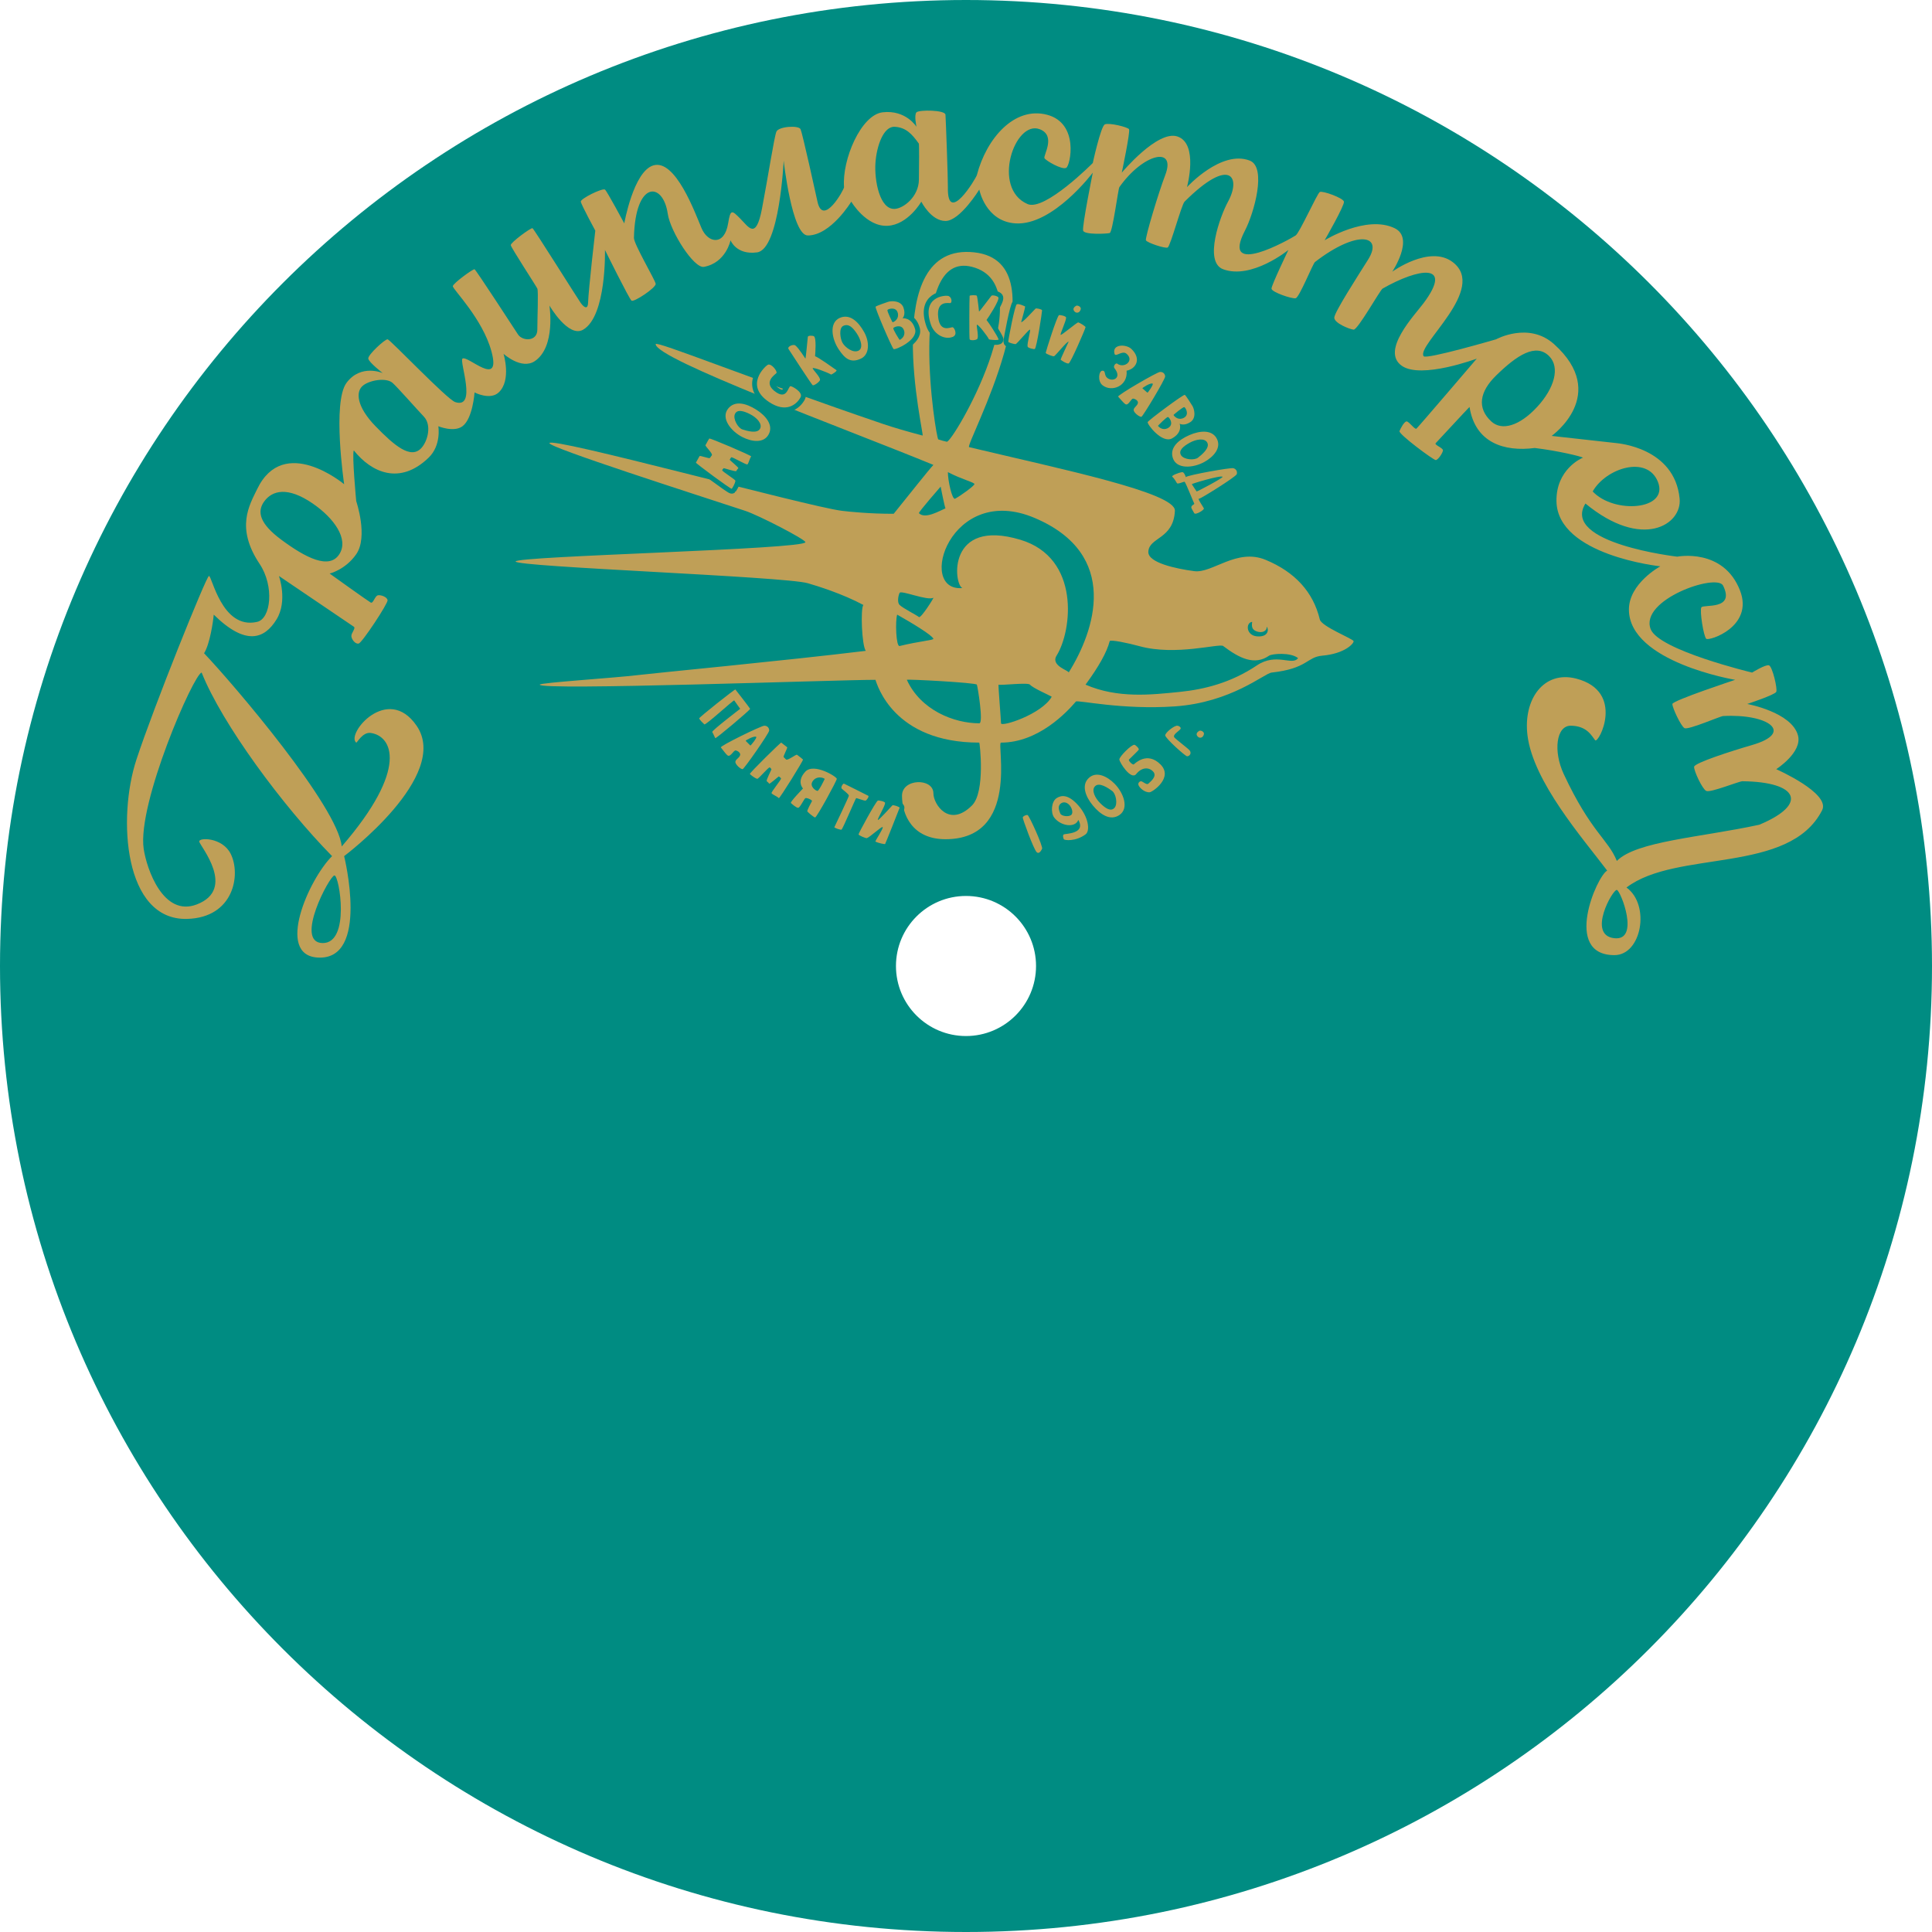
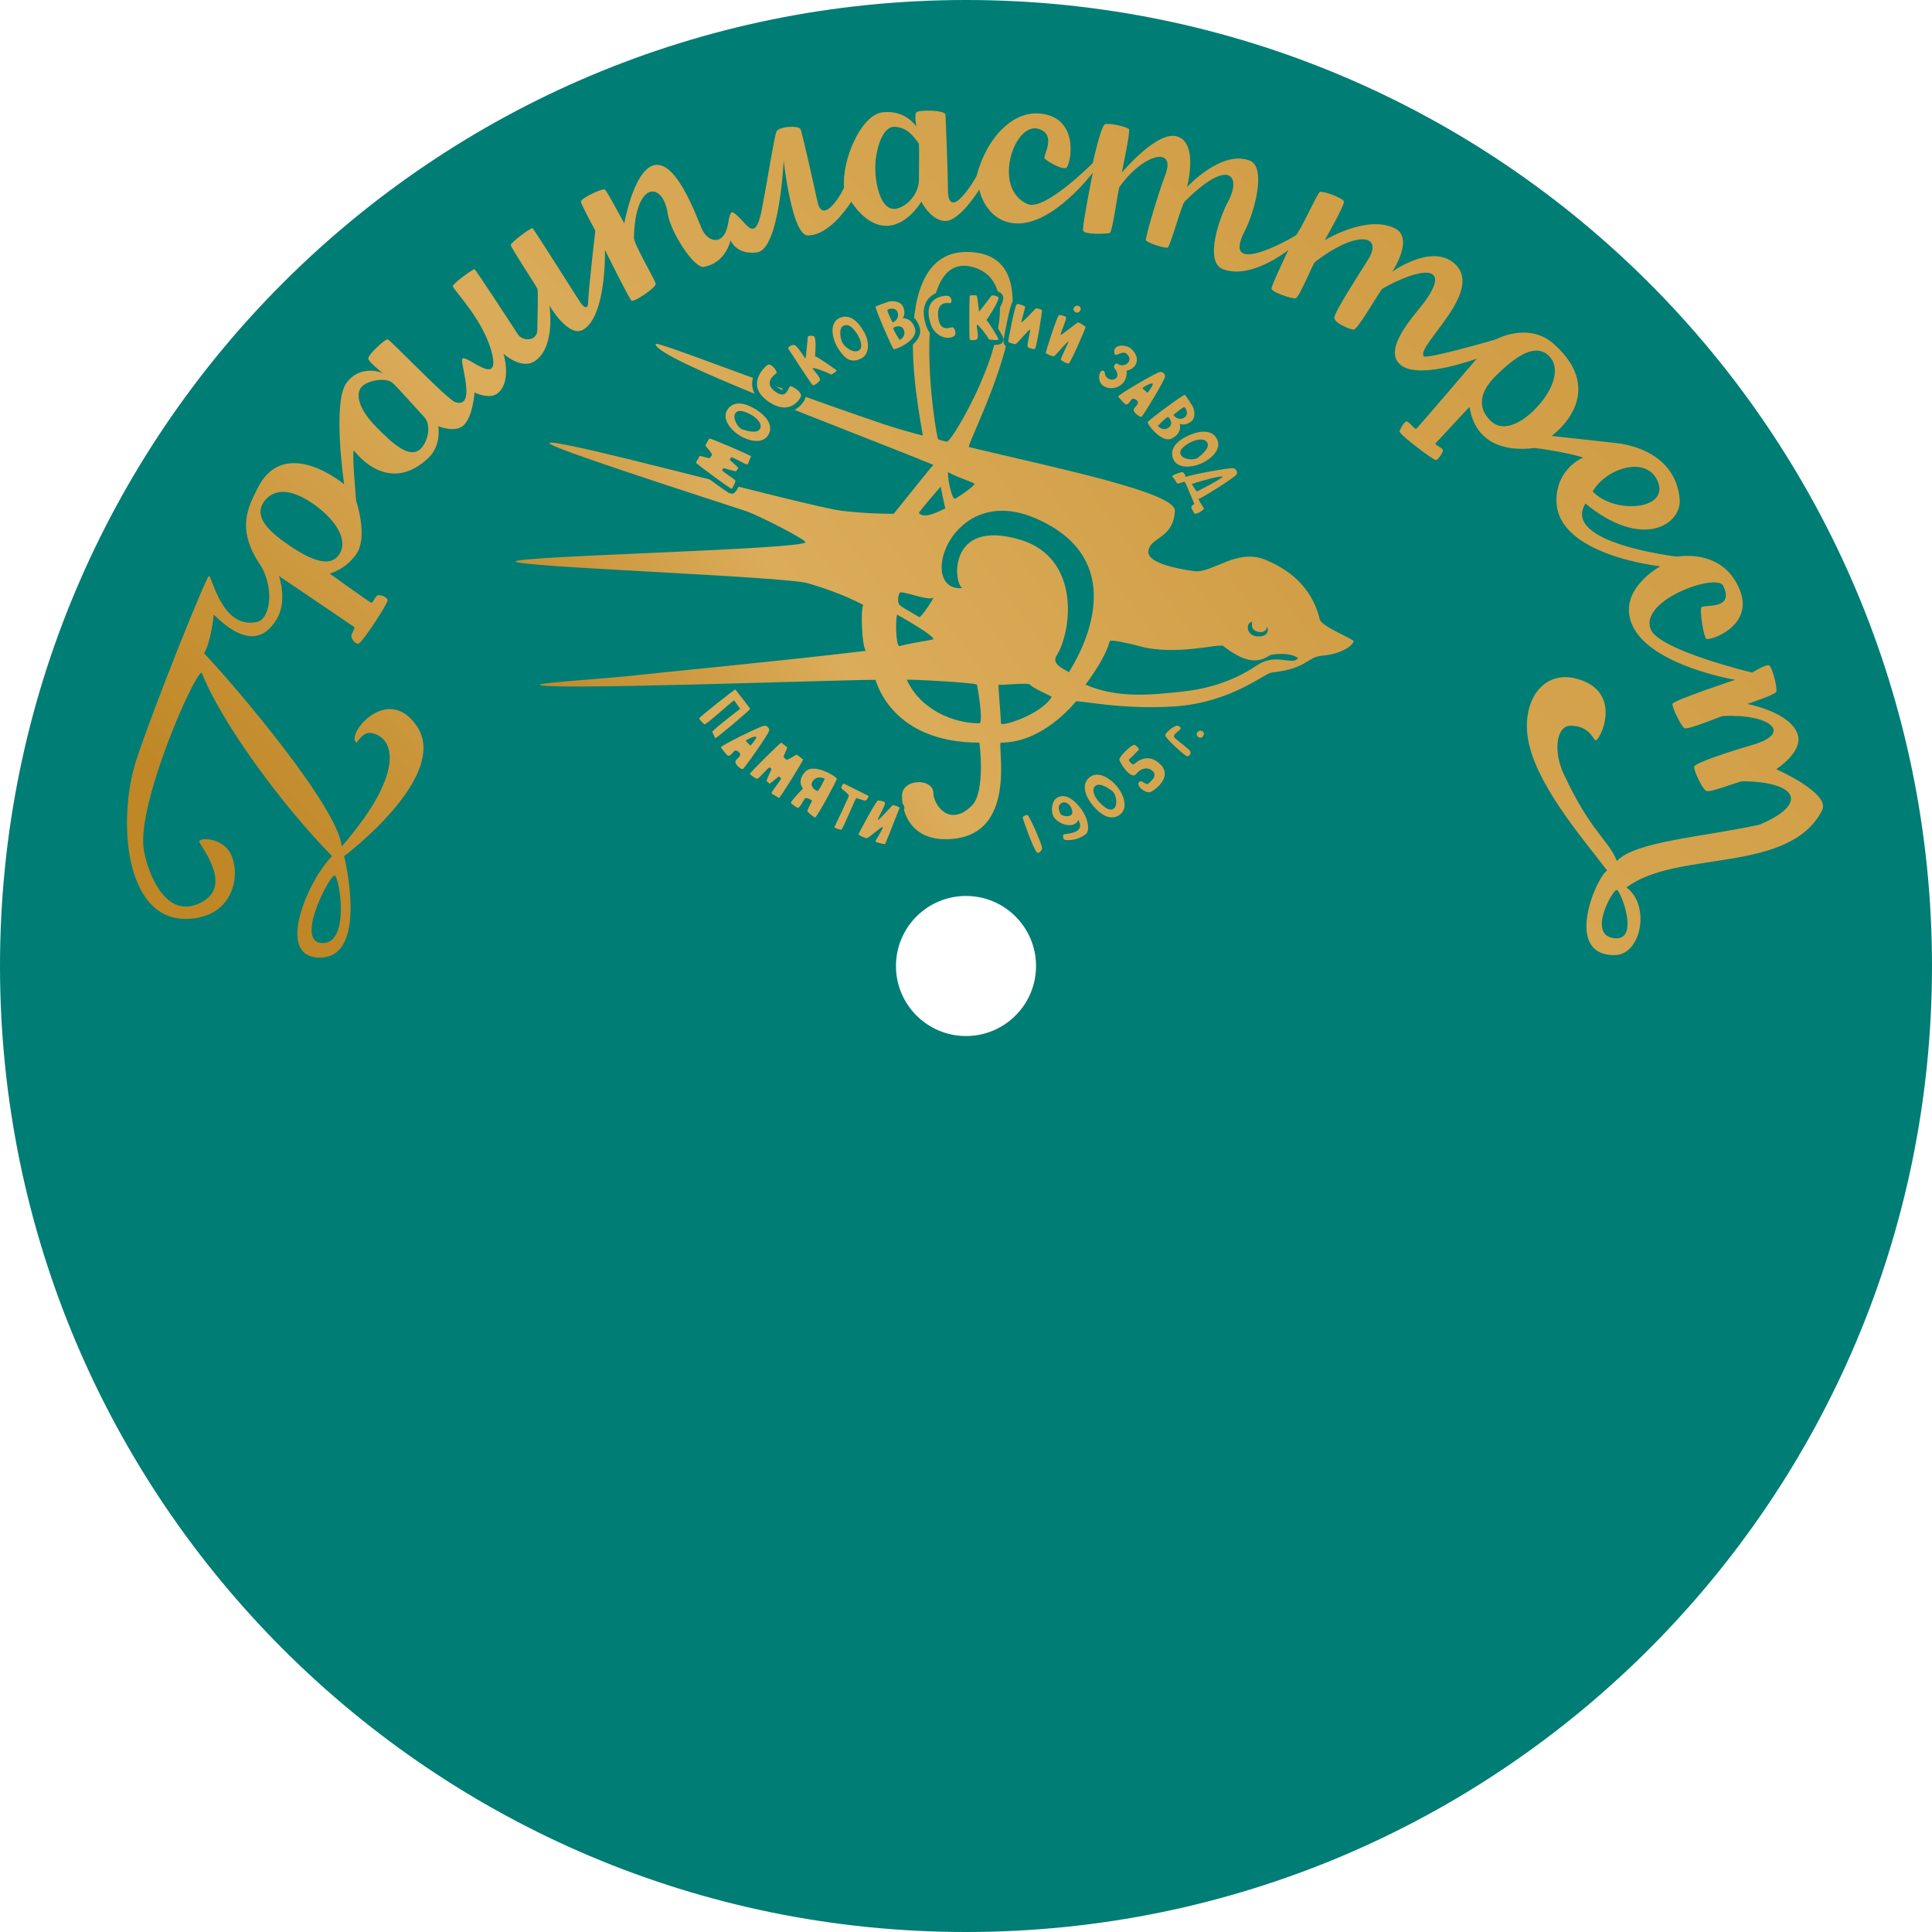
<svg xmlns="http://www.w3.org/2000/svg" viewBox="0 0 800 800">
  <defs>
-     <style>.cls-1 { fill: #008c82; } .cls-1, .cls-2, .cls-3 { fill-rule: evenodd; } .cls-2, .cls-3 { fill: #bf9f57; } .cls-3 { stroke-width: 4px; paint-order: stroke; stroke: #008c82; }</style>
+     <style>.cls-1 { fill: #007d75; } .cls-1, .cls-2, .cls-3 { fill-rule: evenodd; } .cls-2 { fill: url(#gold); } .cls-3 { fill: url(#gold_s); stroke-width: 4px; paint-order: stroke; stroke: #007d75; }</style>
+     <linearGradient id="gold" x1="0%" y1="75%" x2="100%" y2="25%">
+       <stop offset="0%" stop-color="#bf8726" />
+       <stop offset="33%" stop-color="#dbac5a" />
+       <stop offset="100%" stop-color="#ce9a40" />
+     </linearGradient>
+     <linearGradient id="gold_s" x1="-100%" y1="75%" x2="200%" y2="25%">
+       <stop offset="0%" stop-color="#bf8726" />
+       <stop offset="33%" stop-color="#dbac5a" />
+       <stop offset="100%" stop-color="#ce9a40" />
+     </linearGradient>
  </defs>
  <path id="background_aqua" class="cls-1" d="M400,0C620.914,0,800,179.086,800,400S620.914,800,400,800,0,620.914,0,400,179.086,0,400,0Zm0,371a29,29,0,1,1-29,29A29,29,0,0,1,400,371Z" />
  <path id="trademark" class="cls-2" d="M147.500,307.500 C143.134,303.995 160.466,283.020 172.500,300.500 C186.808,321.283 142.500,354.500 142.500,354.500 C142.500,354.500 153.259,397.856 131.500,396.500 C114.018,395.410 127.830,364.150 137.500,354.500 C117.140,333.817 91.902,299.667 83.500,278.500 C80.268,278.985 56.726,332.777 59.500,351.500 C60.727,359.781 67.595,379.858 81.500,374.500 C98.047,368.124 82.823,350.277 82.500,348.500 C82.177,346.723 92.033,346.648 95.500,353.500 C99.876,362.150 96.810,379.971 77.500,380.500 C51.279,381.218 48.576,338.616 56.500,314.500 C63.730,292.495 85.304,238.960 86.500,238.500 C87.696,238.040 91.791,260.925 106.500,257.500 C112.184,256.177 113.667,242.751 107.500,233.500 C97.475,218.462 103.274,209.196 106.500,202.500 C117.536,179.592 142.500,200.500 142.500,200.500 C142.500,200.500 137.500,166.500 143.500,158.500 C149.500,150.500 158.500,154.500 158.500,154.500 C158.500,154.500 152.738,150.047 152.500,148.500 C152.262,146.953 159.429,140.381 160.500,140.500 C161.571,140.619 185.137,165.408 188.500,166.500 C197.665,169.476 190.129,149.558 191.500,148.500 C193.553,146.916 207.738,161.142 203.500,145.500 C199.818,131.910 187.381,119.690 187.500,118.500 C187.619,117.310 195.905,111.262 196.500,111.500 C197.095,111.738 212.630,135.655 214.500,138.500 C216.370,141.345 222.500,141.500 222.500,136.500 C222.500,131.500 222.976,120.571 222.500,119.500 C222.024,118.429 211.606,102.557 211.500,101.500 C211.394,100.443 219.866,94.183 220.500,94.500 C221.134,94.817 239.455,124.086 240.500,125.500 C242.297,127.931 243.423,127.696 243.500,125.500 C243.712,119.483 246.500,95.500 246.500,95.500 C246.500,95.500 240.655,84.738 240.500,83.500 C240.345,82.262 249.381,77.802 250.500,78.500 C251.240,78.962 258.500,92.500 258.500,92.500 C258.500,92.500 262.280,71.017 270.500,68.500 C279.699,65.683 287.870,88.312 290.500,94.500 C293.130,100.688 299.968,101.978 301.500,92.500 C302.488,86.390 303.096,87.096 306.500,90.500 C310.050,94.050 313.000,99.500 315.500,86.500 C318.000,73.500 320.572,56.666 321.500,54.500 C322.428,52.334 330.726,51.798 331.500,53.500 C332.274,55.202 337.901,80.736 338.500,83.500 C340.809,94.164 349.570,78.388 349.500,77.500 C348.604,66.144 356.520,47.526 365.500,46.500 C375.137,45.399 379.500,52.500 379.500,52.500 C379.500,52.500 378.417,47.583 379.500,46.500 C380.583,45.417 391.345,45.489 391.500,47.500 C391.655,49.511 392.564,74.585 392.500,77.500 C392.143,93.769 404.161,73.802 404.500,72.500 C408.450,57.326 420.000,44.000 433.500,47.500 C447.000,51.000 443.202,68.572 441.500,69.500 C439.798,70.428 433.119,66.583 432.500,65.500 C431.881,64.417 437.475,56.145 430.500,53.500 C420.179,49.586 410.464,77.982 425.500,84.500 C432.595,87.576 452.500,67.500 452.500,67.500 C452.500,67.500 455.798,52.274 457.500,51.500 C459.202,50.726 466.881,52.572 467.500,53.500 C468.119,54.428 464.500,71.500 464.500,71.500 C464.500,71.500 479.249,53.809 487.500,56.500 C496.435,59.414 491.500,77.500 491.500,77.500 C491.500,77.500 505.691,61.928 517.500,66.500 C524.612,69.253 519.287,88.210 515.500,95.500 C505.134,115.457 534.157,99.021 536.500,97.500 C538.092,96.466 545.417,80.119 546.500,79.500 C547.583,78.881 556.191,81.953 556.500,83.500 C556.809,85.047 548.500,99.500 548.500,99.500 C548.500,99.500 565.736,88.820 577.500,94.500 C585.873,98.542 576.500,112.500 576.500,112.500 C576.500,112.500 591.939,101.289 601.500,108.500 C616.194,119.583 586.318,143.030 589.500,147.500 C590.538,148.959 619.500,140.500 619.500,140.500 C619.500,140.500 633.012,133.074 643.500,142.500 C666.705,163.355 642.500,180.500 642.500,180.500 L669.500,183.500 C669.591,183.576 693.459,185.209 695.500,206.500 C696.531,217.261 679.982,227.888 656.500,208.500 C646.284,224.942 694.500,230.500 694.500,230.500 C694.500,230.500 713.594,226.734 720.500,244.500 C726.343,259.532 707.583,265.583 706.500,264.500 C705.417,263.417 703.726,252.892 704.500,251.500 C705.274,250.108 718.597,252.825 713.500,242.500 C710.896,237.226 678.846,248.312 683.500,260.500 C686.836,269.235 725.500,278.500 725.500,278.500 C725.500,278.500 731.108,275.036 732.500,275.500 C733.892,275.964 736.119,285.262 735.500,286.500 C734.881,287.738 723.500,291.500 723.500,291.500 C723.500,291.500 741.881,294.870 744.500,304.500 C746.410,311.525 735.500,318.500 735.500,318.500 C735.500,318.500 758.088,328.455 754.500,335.500 C740.910,362.184 694.197,351.702 673.500,367.500 C683.466,374.735 679.765,395.500 668.500,395.500 C646.951,395.500 661.248,362.694 665.500,360.500 C655.453,347.203 634.876,323.745 632.500,304.500 C630.642,289.451 639.326,277.531 652.684,280.997 C673.205,286.323 661.889,308.210 660.500,306.500 C659.111,304.790 657.207,300.601 650.500,300.500 C644.316,300.407 643.139,311.155 647.500,320.500 C658.763,344.636 665.921,347.568 669.500,356.500 C677.553,348.287 704.220,346.772 728.500,341.500 C749.038,332.911 744.489,323.715 721.500,323.500 C720.086,323.487 708.174,328.377 706.500,327.500 C704.826,326.623 701.341,319.095 701.500,317.500 C701.659,315.905 716.844,311.013 725.500,308.500 C743.249,303.347 732.079,295.472 713.500,296.500 C712.285,296.567 699.015,302.377 697.500,301.500 C695.985,300.623 692.420,292.935 692.500,291.500 C692.580,290.065 718.500,281.500 718.500,281.500 C718.500,281.500 674.659,274.188 674.500,252.500 C674.420,241.576 687.500,234.500 687.500,234.500 C687.500,234.500 644.816,229.991 644.500,207.500 C644.316,194.448 654.770,189.743 655.500,189.500 C654.489,188.949 645.062,186.642 635.500,185.500 C622.840,187.152 610.821,183.352 608.500,168.500 C606.798,170.202 595.230,182.770 594.500,183.500 C593.770,184.230 597.581,185.446 597.500,186.500 C597.419,187.554 595.473,190.500 594.500,190.500 C593.527,190.500 579.014,179.716 579.500,178.500 C579.986,177.284 581.527,174.419 582.500,174.500 C583.473,174.581 585.851,177.986 586.500,177.500 C587.149,177.014 611.500,148.500 611.500,148.500 C611.500,148.500 588.570,157.075 580.500,151.500 C571.511,145.290 585.858,130.398 589.500,125.500 C602.081,108.581 587.361,111.009 572.500,119.500 C571.467,120.090 562.203,136.662 560.500,136.500 C558.797,136.338 552.419,133.770 552.500,131.500 C552.581,129.230 562.437,113.961 566.500,107.500 C572.932,97.270 561.989,94.988 544.500,108.500 C543.618,109.181 538.040,123.176 536.500,123.500 C534.960,123.824 526.500,120.959 526.500,119.500 C526.500,118.041 533.500,103.500 533.500,103.500 C533.500,103.500 518.324,115.851 506.500,111.500 C498.305,108.484 505.274,89.382 508.500,83.500 C514.013,73.446 509.499,64.547 490.500,83.500 C489.227,84.770 484.635,102.014 483.500,102.500 C482.365,102.986 474.905,100.473 474.500,99.500 C474.095,98.527 479.664,79.880 482.500,72.500 C487.189,60.297 473.325,63.555 463.500,77.500 C463.011,78.194 460.716,96.176 459.500,96.500 C458.284,96.824 448.986,97.284 448.500,95.500 C448.014,93.716 452.500,71.500 452.500,71.500 C452.500,71.500 436.000,93.486 420.500,92.500 C408.015,91.705 405.500,78.500 405.500,78.500 C405.500,78.500 397.500,91.500 391.500,91.500 C385.500,91.500 381.500,83.500 381.500,83.500 C381.500,83.500 376.005,93.100 367.500,93.500 C358.595,93.919 352.500,83.500 352.500,83.500 C352.500,83.500 344.017,97.500 334.500,97.500 C327.917,97.500 324.500,66.500 324.500,66.500 C324.500,66.500 322.811,103.230 313.500,104.500 C304.848,105.680 302.500,99.500 302.500,99.500 C302.500,99.500 300.650,108.801 291.500,110.500 C287.346,111.271 277.567,95.856 276.500,88.500 C274.568,75.176 263.014,74.562 262.500,98.500 C262.445,101.045 271.257,115.878 271.500,117.500 C271.743,119.122 262.473,125.230 261.500,124.500 C260.527,123.770 250.500,103.500 250.500,103.500 C250.500,103.500 251.216,130.784 241.500,136.500 C235.375,140.103 227.500,126.500 227.500,126.500 C227.500,126.500 230.230,143.541 221.500,149.500 C215.944,153.293 208.500,146.500 208.500,146.500 C208.500,146.500 211.887,157.460 206.500,162.500 C202.919,165.850 196.500,162.500 196.500,162.500 C196.500,162.500 195.793,173.295 191.500,176.500 C187.937,179.160 181.500,176.500 181.500,176.500 C181.500,176.500 182.843,184.333 177.500,189.500 C165.608,201.000 153.878,195.743 146.500,186.500 C145.689,188.203 147.500,207.500 147.500,207.500 C147.500,207.500 152.540,222.257 147.500,229.500 C143.030,235.924 136.500,237.500 136.500,237.500 C136.500,237.500 152.446,248.932 153.500,249.500 C154.554,250.068 155.203,246.743 156.500,246.500 C157.797,246.257 160.257,247.203 160.500,248.500 C160.743,249.797 149.878,266.257 148.500,266.500 C147.122,266.743 145.662,264.878 145.500,263.500 C145.338,262.122 147.473,260.149 146.500,259.500 C145.582,258.888 115.500,238.500 115.500,238.500 C115.500,238.500 119.222,248.822 114.500,256.500 C109.500,264.631 101.756,267.546 88.500,254.500 C88.290,257.235 86.894,266.753 84.500,270.500 C96.915,283.546 139.977,334.097 141.500,350.500 C169.561,318.068 162.305,304.707 153.500,303.500 C150.092,303.033 147.809,307.748 147.500,307.500 ZM138.500,362.500 C140.487,362.500 145.217,390.762 133.500,390.500 C121.783,390.238 136.513,362.500 138.500,362.500 ZM669.500,368.500 C671.128,368.862 679.164,389.632 668.500,388.500 C656.997,387.279 667.872,368.138 669.500,368.500 ZM659.500,203.500 C664.915,193.908 682.037,188.302 686.500,199.500 C691.193,211.275 668.318,212.937 659.500,203.500 ZM617.500,174.500 C611.582,169.007 612.546,162.304 619.500,155.500 C628.074,147.110 635.977,141.902 641.500,147.500 C646.084,152.147 643.650,160.760 636.500,168.500 C629.185,176.419 621.841,178.529 617.500,174.500 ZM370.500,86.500 C374.102,86.308 380.362,81.519 380.500,74.500 C380.606,69.121 380.597,59.635 380.500,59.500 C377.607,55.464 375.168,52.779 370.500,52.500 C365.832,52.221 362.975,60.453 362.500,67.500 C362.025,74.547 364.182,86.838 370.500,86.500 ZM162.500,158.500 C164.246,159.973 172.476,169.320 175.500,172.500 C178.838,176.010 177.122,182.615 174.500,185.500 C170.099,190.344 163.228,184.449 155.500,176.500 C147.772,168.551 146.972,162.093 150.500,159.500 C153.486,157.305 159.934,156.334 162.500,158.500 ZM109.500,207.500 C112.786,203.124 119.086,201.348 129.500,208.500 C138.253,214.511 144.564,223.195 140.500,229.500 C136.336,235.960 126.625,231.006 116.500,223.500 C107.716,216.988 106.143,211.970 109.500,207.500 Z" />
  <path id="logo" class="cls-2" d="M372.500,267.500 C380.639,265.501 386.727,265.079 386.500,264.500 C385.885,262.935 377.570,257.949 371.500,254.500 C370.651,257.203 371.043,267.858 372.500,267.500 ZM382.029,180.358 C375.744,178.696 370.112,177.071 365.500,175.500 C310.667,156.821 271.500,140.928 271.500,142.500 C271.500,148.747 350.513,177.706 386.500,192.500 C384.591,194.548 376.311,205.007 370.064,212.745 C360.208,212.783 351.302,211.855 348.500,211.500 C334.094,209.675 227.500,180.500 227.500,183.500 C227.500,185.375 287.035,204.439 308.500,211.500 C314.242,213.389 333.500,223.375 333.500,224.500 C333.500,227.500 213.500,230.241 213.500,232.500 C213.500,234.759 324.756,238.676 334.500,241.500 C338.355,242.617 348.748,245.809 357.500,250.500 C356.279,251.952 356.834,267.224 358.500,269.500 C324.619,273.616 271.230,278.670 264.500,279.500 C254.451,280.739 223.546,282.671 223.500,283.500 C223.359,286.042 346.118,281.500 362.500,281.500 C363.207,283.384 369.852,307.500 405.500,307.500 C405.679,307.500 408.098,327.902 402.500,333.500 C393.002,342.998 386.500,332.983 386.500,328.500 C386.500,322.069 373.500,322.267 373.500,329.500 C373.500,337.335 377.769,347.500 391.500,347.500 C422.551,347.500 412.494,307.500 414.500,307.500 C429.962,307.500 441.760,294.902 445.500,290.500 C446.143,289.744 464.495,294.024 486.500,292.500 C509.858,290.882 523.603,278.818 526.500,278.500 C541.536,276.851 541.006,272.067 547.500,271.500 C556.865,270.682 560.606,266.455 560.500,265.500 C560.394,264.545 547.205,259.448 546.500,256.500 C543.774,245.104 536.199,236.845 524.071,231.819 C512.062,226.842 502.000,237.500 494.500,236.500 C487.000,235.500 475.323,233.030 475.500,228.500 C475.740,222.358 485.921,223.406 486.500,211.500 C486.864,204.025 439.725,194.316 401.293,185.153 C399.193,184.653 441.269,108.759 403.500,104.500 C363.193,99.955 382.950,180.602 382.029,180.358 ZM392.052,182.913 C391.144,182.752 389.500,182.277 388.521,181.941 C387.543,181.604 374.934,103.394 402.500,110.500 C432.664,118.275 394.534,183.354 392.052,182.913 ZM395.500,206.500 C398.252,204.991 403.298,201.204 403.500,200.500 C403.707,199.781 398.266,198.517 392.500,195.500 C392.461,198.849 394.262,207.178 395.500,206.500 ZM537.500,272.500 C534.315,270.007 526.661,270.693 525.500,271.500 C519.576,275.617 513.380,272.733 506.500,267.500 C504.932,266.307 486.844,271.723 471.747,267.548 C467.410,266.349 459.706,264.709 459.500,265.500 C458.315,270.057 455.011,275.993 449.500,283.500 C462.841,289.280 476.703,287.698 488.500,286.500 C498.660,285.468 509.678,282.757 520.500,275.500 C528.519,270.123 535.202,275.837 537.500,272.500 ZM518.500,257.500 C515.776,257.772 515.869,263.113 520.500,263.500 C525.371,263.907 525.441,260.447 524.500,259.500 C524.688,261.313 522.687,262.219 520.500,261.500 C518.313,260.781 518.239,259.368 518.500,257.500 ZM398.500,243.500 C394.823,241.937 392.152,214.396 422.500,223.500 C447.476,230.992 443.962,261.178 437.500,271.500 C434.850,275.734 442.968,277.762 442.500,278.500 C453.330,261.214 464.072,229.645 428.500,214.500 C393.472,199.586 379.345,245.188 398.500,243.500 ZM375.500,281.500 C381.233,294.049 394.999,299.500 405.500,299.500 C407.333,299.500 404.833,284.333 404.500,283.500 C404.167,282.667 375.337,281.143 375.500,281.500 ZM413.500,283.500 C413.232,283.377 414.500,297.830 414.500,299.500 C414.500,301.170 431.377,295.778 435.500,288.500 C434.241,287.716 427.752,284.961 426.500,283.500 C425.630,282.485 414.359,283.893 413.500,283.500 ZM389.500,201.500 C389.500,201.500 391.054,209.458 391.500,210.500 C388.970,211.542 383.104,215.104 380.500,212.500 C380.277,212.054 389.500,201.500 389.500,201.500 ZM372.500,245.500 C373.068,244.256 384.132,248.921 386.500,247.500 C386.947,247.232 381.305,256.215 380.500,255.500 C379.695,254.785 373.856,251.828 372.500,250.500 C371.526,249.545 371.828,246.973 372.500,245.500 Z" />
  <path id="factory" class="cls-3" d="M512.117,196.346 C511.816,197.410 497.030,206.650 496.500,206.500 C495.665,206.264 498.004,209.532 498.500,210.500 C498.796,211.078 495.052,213.405 494.500,212.500 C494.440,212.402 494.066,211.727 493.501,210.714 C492.647,209.184 494.807,208.976 494.500,208.500 C494.225,208.073 490.958,199.698 490.500,199.500 C490.171,199.358 487.664,200.630 487.336,200.052 C486.525,198.621 485.782,197.669 485.500,197.500 C484.665,197.001 487.945,195.736 489.500,195.500 C490.211,195.392 490.859,196.976 491.014,197.547 C490.975,197.580 490.954,197.611 490.967,197.637 C491.063,197.832 491.070,197.755 491.014,197.547 C492.011,196.688 509.594,193.524 510.737,193.877 C511.947,194.251 512.418,195.282 512.117,196.346 ZM493.500,200.500 C493.919,201.249 495.260,203.079 495.500,203.500 C495.595,203.667 506.498,197.899 506.245,197.441 C505.781,196.601 493.382,200.289 493.500,200.500 ZM498.690,191.290 C494.032,193.854 487.160,194.372 485.641,189.640 C484.264,185.349 487.956,182.151 492.511,180.163 C496.898,178.248 501.600,177.972 503.637,181.264 C506.129,185.290 502.468,189.211 498.690,191.290 ZM499.928,183.323 C498.845,181.212 495.230,181.891 492.648,183.322 C490.065,184.754 487.802,186.543 489.075,188.542 C490.224,190.343 494.539,190.713 496.081,189.504 C497.622,188.295 501.051,185.514 499.928,183.323 ZM492.889,174.798 C490.186,176.547 488.466,175.441 488.466,175.441 C488.466,175.441 489.899,179.005 485.340,181.520 C481.162,183.823 474.934,175.601 475.226,174.782 C475.485,174.054 490.105,163.176 490.601,163.500 C491.098,163.825 493.232,167.264 493.724,168.033 C494.434,169.142 495.592,173.049 492.889,174.798 ZM483.673,172.682 C483.131,172.487 479.475,176.298 479.491,176.321 C480.165,177.292 482.140,178.462 484.080,176.947 C486.021,175.432 484.216,172.878 483.673,172.682 ZM490.432,168.600 C489.910,168.353 485.900,171.793 485.914,171.817 C486.492,172.848 488.346,174.201 490.425,172.880 C492.505,171.559 490.953,168.846 490.432,168.600 ZM472.624,172.603 C471.759,172.664 469.496,170.907 469.419,169.822 C469.343,168.737 471.182,167.936 471.203,166.688 C471.212,166.133 470.576,165.317 469.284,165.065 C468.329,164.878 467.309,168.177 465.988,167.345 C465.158,166.821 463.599,164.824 463.011,164.261 C462.448,163.721 479.090,154.070 480.331,154.013 C481.596,153.954 482.389,154.763 482.467,155.866 C482.545,156.970 473.173,172.564 472.624,172.603 ZM475.120,162.607 C475.267,162.732 477.709,159.235 477.316,158.890 C476.594,158.257 472.872,160.646 473.055,160.804 C473.703,161.367 474.752,162.293 475.120,162.607 ZM466.500,153.500 C467.114,159.999 460.195,162.477 456.500,159.500 C454.390,157.801 454.990,153.502 456.500,153.500 C458.010,153.498 457.051,155.354 458.500,156.500 C460.763,158.290 464.696,156.520 461.500,152.500 C460.820,151.645 461.864,150.376 462.500,150.500 C465.388,152.786 469.884,149.403 466.500,146.500 C464.623,144.890 461.947,148.085 461.500,146.500 C460.347,142.409 466.320,142.414 468.500,144.500 C472.748,148.564 470.441,152.732 466.500,153.500 ZM463.500,337.500 C459.752,340.003 455.663,337.333 452.500,333.500 C449.453,329.808 447.895,325.363 450.500,322.500 C453.686,318.997 458.462,321.439 461.500,324.500 C465.246,328.274 467.632,334.740 463.500,337.500 ZM460.500,327.500 C458.914,326.350 455.298,323.818 453.500,325.500 C451.767,327.121 453.414,330.410 455.500,332.500 C457.586,334.590 459.929,336.274 461.500,334.500 C462.917,332.901 462.086,328.650 460.500,327.500 ZM442.500,150.500 C441.599,150.631 440.061,149.593 439.217,148.986 C438.973,148.810 442.542,141.532 442.500,141.500 C441.973,141.095 437.572,146.714 436.500,147.500 C436.184,147.732 432.950,146.549 433.010,146.077 C433.092,145.443 437.594,131.127 438.500,130.500 C438.760,130.320 441.465,130.839 441.460,131.531 C441.451,132.942 438.968,138.138 439.180,138.630 C439.383,139.103 445.983,133.378 446.500,133.500 C447.106,133.643 449.566,135.119 449.500,135.500 C449.350,136.362 443.288,150.385 442.500,150.500 ZM445.908,129.467 C445.190,129.435 444.538,128.732 444.498,128.039 C444.458,127.353 445.474,126.506 445.973,126.537 C446.865,126.592 447.669,127.243 447.514,128.014 C447.370,128.729 446.851,129.510 445.908,129.467 ZM429.281,352.880 C428.017,351.715 423.393,338.980 423.500,338.500 C423.626,337.932 424.850,337.356 425.500,337.500 C426.150,337.644 432.005,350.562 431.500,351.500 C430.995,352.438 430.210,353.735 429.281,352.880 ZM425.500,143.500 C425.234,142.186 426.817,136.921 426.500,136.500 C426.195,136.095 421.065,142.523 420.500,142.500 C419.838,142.472 417.505,141.866 417.500,141.500 C417.488,140.672 420.245,126.226 421.047,125.982 C421.964,125.704 423.437,126.453 424.439,126.872 C424.728,126.993 422.789,133.364 422.840,133.387 C423.471,133.672 427.832,128.708 428.800,127.790 C429.085,127.520 431.471,128.051 431.500,128.500 C431.539,129.105 429.326,143.759 428.500,144.500 C428.263,144.713 425.631,144.145 425.500,143.500 ZM409.500,140.500 C408.807,139.006 404.796,133.929 404.500,134.500 C404.238,135.008 405.524,139.973 404.500,140.500 C403.476,141.027 401.703,140.973 401.500,140.500 C401.297,140.027 401.378,123.304 401.500,122.500 C401.544,122.208 404.377,122.096 404.500,122.500 C404.897,123.798 405.364,129.035 405.395,129.013 C405.902,128.661 409.544,123.652 410.500,122.500 C410.913,122.002 413.097,122.609 413.390,123.140 C414.019,124.281 409.122,131.694 408.500,132.500 C409.343,133.450 412.840,138.826 413.500,140.500 C413.720,141.058 409.592,140.699 409.500,140.500 ZM394.500,139.500 C391.119,140.826 386.883,138.459 385.500,134.500 C381.356,122.634 391.420,122.283 392.500,122.500 C394.166,122.834 394.350,125.355 393.500,125.500 C392.772,125.624 387.640,124.258 388.500,131.500 C389.268,137.965 393.786,135.344 394.500,135.500 C395.130,135.637 396.727,138.627 394.500,139.500 ZM370.030,144.544 C369.381,144.124 362.150,127.398 362.580,126.989 C363.010,126.580 366.847,125.293 367.709,124.990 C368.951,124.554 373.019,124.324 374.101,127.356 C375.182,130.389 373.711,131.808 373.711,131.808 C373.711,131.808 377.509,131.232 378.910,136.247 C380.193,140.842 370.760,145.016 370.030,144.544 ZM371.669,129.314 C370.860,126.986 367.864,127.874 367.504,128.325 C367.144,128.776 369.572,133.468 369.598,133.461 C370.734,133.134 372.477,131.641 371.669,129.314 ZM374.170,136.423 C373.141,134.186 370.241,135.357 369.926,135.840 C369.611,136.323 372.481,140.756 372.507,140.746 C373.607,140.312 375.199,138.660 374.170,136.423 ZM358.500,331.500 C357.952,331.733 354.626,330.334 354.500,330.500 C354.087,331.043 349.251,342.564 348.500,343.500 C348.252,343.809 345.336,342.808 345.500,342.500 C345.906,341.739 351.484,329.926 351.500,329.500 C351.527,328.784 348.938,327.048 348.500,326.500 C348.062,325.952 349.106,324.288 349.500,324.500 C349.885,324.707 358.796,329.090 359.500,329.500 C360.048,329.819 358.759,331.390 358.500,331.500 ZM356.500,148.500 C352.103,150.559 349.772,148.323 347.351,144.754 C344.367,140.353 343.215,133.558 347.787,131.608 C351.932,129.840 355.458,133.220 357.859,137.571 C360.171,141.762 360.005,146.859 356.500,148.500 ZM354.726,138.000 C353.061,135.561 351.423,133.915 349.198,134.926 C347.253,135.810 347.905,140.296 348.888,141.990 C349.970,143.855 353.149,146.249 355.399,145.249 C357.666,144.240 356.390,140.439 354.726,138.000 ZM346.348,153.268 C346.837,153.616 344.297,155.199 344.112,155.083 C342.716,154.208 336.436,151.860 336.500,152.500 C336.557,153.069 340.071,156.500 339.500,157.500 C338.929,158.500 336.929,159.786 336.500,159.500 C336.071,159.214 326.984,145.292 326.500,144.500 C325.899,143.517 328.479,142.382 329.339,143.048 C330.817,144.193 333.486,148.535 333.500,148.500 C333.732,147.929 334.327,140.987 334.500,139.500 C334.575,138.857 336.463,138.932 336.998,139.217 C338.148,139.830 337.581,146.486 337.500,147.500 C338.725,147.836 344.882,152.225 346.348,153.268 ZM327.325,159.908 C327.968,159.858 332.640,162.397 331.500,164.500 C329.770,167.693 325.362,171.049 318.500,166.500 C308.024,159.555 316.921,151.601 317.887,151.071 C319.376,150.253 322.057,153.841 321.500,154.500 C321.023,155.064 315.411,158.486 321.500,162.500 C325.968,165.445 326.347,159.984 327.325,159.908 ZM318.488,179.460 C316.552,183.781 311.253,182.949 307.413,180.987 C302.677,178.568 298.395,173.168 301.461,169.258 C304.242,165.711 308.960,166.975 313.160,169.631 C317.205,172.189 320.071,175.928 318.488,179.460 ZM310.621,171.516 C307.988,170.180 305.237,169.310 304.296,171.485 C303.449,173.446 305.562,177.227 307.428,177.825 C309.294,178.423 313.519,179.703 314.703,177.544 C315.844,175.464 313.254,172.852 310.621,171.516 ZM311.044,189.002 C310.354,189.948 310.129,191.489 309.531,192.275 C309.164,192.757 303.085,188.935 302.751,189.391 C302.505,189.727 302.340,189.995 302.152,190.391 C302.105,190.488 305.988,193.638 305.733,193.880 C305.242,194.346 304.962,194.887 304.899,195.022 C304.682,195.492 299.763,193.741 299.626,193.888 C299.441,194.088 299.116,194.481 299.042,194.638 C298.783,195.186 304.615,198.532 304.528,199.129 C304.383,200.122 303.495,201.743 303.015,202.401 C302.767,202.740 287.999,191.790 288.165,191.562 C288.301,191.376 288.906,190.274 289.671,188.864 C289.853,188.528 293.743,190.011 293.939,189.648 C294.159,189.241 294.546,188.925 294.773,188.506 C295.189,187.738 291.916,184.749 292.128,184.334 C292.843,182.938 293.496,181.860 293.693,181.590 C293.931,181.265 311.283,188.675 311.044,189.002 ZM304.500,285.500 C304.894,285.977 310.303,292.911 310.609,293.509 C310.792,293.867 296.364,306.014 296.172,305.657 C295.740,304.851 295.390,303.885 294.925,303.107 C294.613,302.588 306.500,293.500 306.500,293.500 C306.413,293.435 304.445,290.632 304.032,290.023 C303.804,289.686 292.183,300.436 291.642,299.940 C290.902,299.262 289.871,298.225 289.500,297.500 C289.309,297.126 304.320,285.282 304.500,285.500 ZM316.500,300.500 C317.766,300.531 318.500,301.394 318.500,302.500 C318.500,303.606 308.051,318.500 307.500,318.500 C306.633,318.500 304.500,316.588 304.500,315.500 C304.500,314.412 306.391,313.743 306.500,312.500 C306.548,311.947 305.972,311.087 304.700,310.745 C303.761,310.492 302.511,313.710 301.252,312.786 C300.461,312.206 299.046,310.104 298.500,309.500 C297.977,308.922 315.258,300.470 316.500,300.500 ZM310.696,308.706 C310.833,308.840 313.516,305.524 313.148,305.152 C312.473,304.470 308.592,306.590 308.763,306.761 C309.370,307.368 310.350,308.366 310.696,308.706 ZM323.500,307.500 C323.663,307.663 324.658,308.431 325.933,309.404 C326.237,309.636 324.172,313.250 324.500,313.500 C324.868,313.780 325.121,314.211 325.500,314.500 C326.195,315.029 329.653,312.257 330.030,312.530 C331.299,313.452 332.264,314.264 332.500,314.500 C332.784,314.784 322.787,330.787 322.500,330.500 C321.672,329.672 320.184,329.213 319.500,328.500 C319.081,328.063 323.794,322.646 323.396,322.246 C323.101,321.951 322.861,321.747 322.500,321.500 C322.411,321.439 318.700,324.790 318.500,324.500 C318.115,323.943 317.624,323.583 317.500,323.500 C317.070,323.213 319.559,318.622 319.434,318.465 C319.265,318.252 318.927,317.870 318.783,317.772 C318.281,317.431 314.076,322.678 313.500,322.500 C312.541,322.203 311.076,321.076 310.500,320.500 C310.203,320.203 323.300,307.300 323.500,307.500 ZM332.500,326.500 C332.500,326.500 329.693,323.540 333.500,319.500 C336.989,315.798 346.500,321.602 346.500,322.500 C346.500,323.299 338.136,338.641 337.500,338.500 C336.864,338.359 334.254,336.140 334.271,335.908 C334.317,335.314 335.674,332.658 336.206,331.759 C336.480,331.295 334.065,330.217 333.500,330.500 C332.935,330.783 331.277,334.500 330.500,334.500 C329.723,334.500 327.924,332.924 327.500,332.500 C327.076,332.076 332.500,326.500 332.500,326.500 ZM338.500,327.500 C339.136,327.500 341.525,322.517 341.500,322.500 C340.440,321.793 337.956,321.348 336.500,323.500 C335.044,325.652 337.864,327.500 338.500,327.500 ZM363.500,331.500 C363.778,331.345 366.515,331.842 366.500,332.500 C366.469,333.840 363.284,339.020 363.500,339.500 C363.708,339.963 369.084,333.884 369.500,333.500 C369.861,333.167 372.625,334.123 372.500,334.500 C372.271,335.189 366.617,349.430 366.500,349.500 C366.288,349.627 363.640,349.080 362.500,348.500 C362.221,348.358 365.907,342.976 365.500,342.500 C365.092,342.022 360.263,346.663 358.929,347.058 C358.552,347.169 355.564,345.946 355.500,345.500 C355.449,345.143 362.531,332.040 363.500,331.500 ZM437.500,330.500 C439.467,329.216 442.319,328.811 446.500,333.500 C450.681,338.189 451.539,343.993 449.500,345.500 C445.406,348.526 440.746,348.002 440.500,347.500 C440.171,346.828 440.002,345.828 440.500,345.500 C441.004,345.168 449.861,345.336 446.500,339.500 C445.225,342.962 439.188,342.087 436.500,338.500 C435.017,336.521 435.322,331.922 437.500,330.500 ZM439.025,336.806 C439.395,337.944 442.353,338.358 443.500,337.500 C444.621,336.661 443.763,334.290 442.718,333.233 C441.634,332.137 440.228,331.880 439.146,332.810 C437.680,334.070 438.791,336.089 439.025,336.806 ZM469.773,308.407 C470.227,308.481 471.875,310.000 471.500,310.500 C471.125,311.000 467.938,314.062 467.500,314.500 C467.063,314.937 469.000,316.875 469.500,316.500 C470.000,316.125 474.977,311.021 480.500,316.500 C486.023,321.979 477.249,327.955 476.067,328.057 C473.916,328.241 471.718,326.085 471.410,325.048 C471.150,324.175 471.875,323.500 472.500,323.500 C473.125,323.500 474.812,325.187 475.500,324.500 C476.187,323.812 479.358,321.509 477.500,319.500 C475.642,317.491 472.687,317.750 470.500,320.500 C468.312,323.250 463.560,315.668 463.500,314.500 C463.440,313.332 468.532,308.204 469.773,308.407 ZM487.500,300.500 C488.516,300.631 489.183,301.384 488.780,301.909 C488.072,302.834 485.570,304.134 486.228,305.288 C486.592,305.926 492.245,310.101 492.699,310.841 C493.490,312.130 492.444,313.179 491.544,313.152 C490.767,313.129 482.505,305.662 482.500,304.500 C482.495,303.302 486.347,300.351 487.500,300.500 ZM496.973,302.537 C497.865,302.592 498.669,303.243 498.514,304.014 C498.370,304.729 497.851,305.510 496.908,305.467 C496.190,305.435 495.538,304.732 495.498,304.039 C495.458,303.353 496.474,302.506 496.973,302.537 Z" />
</svg>
